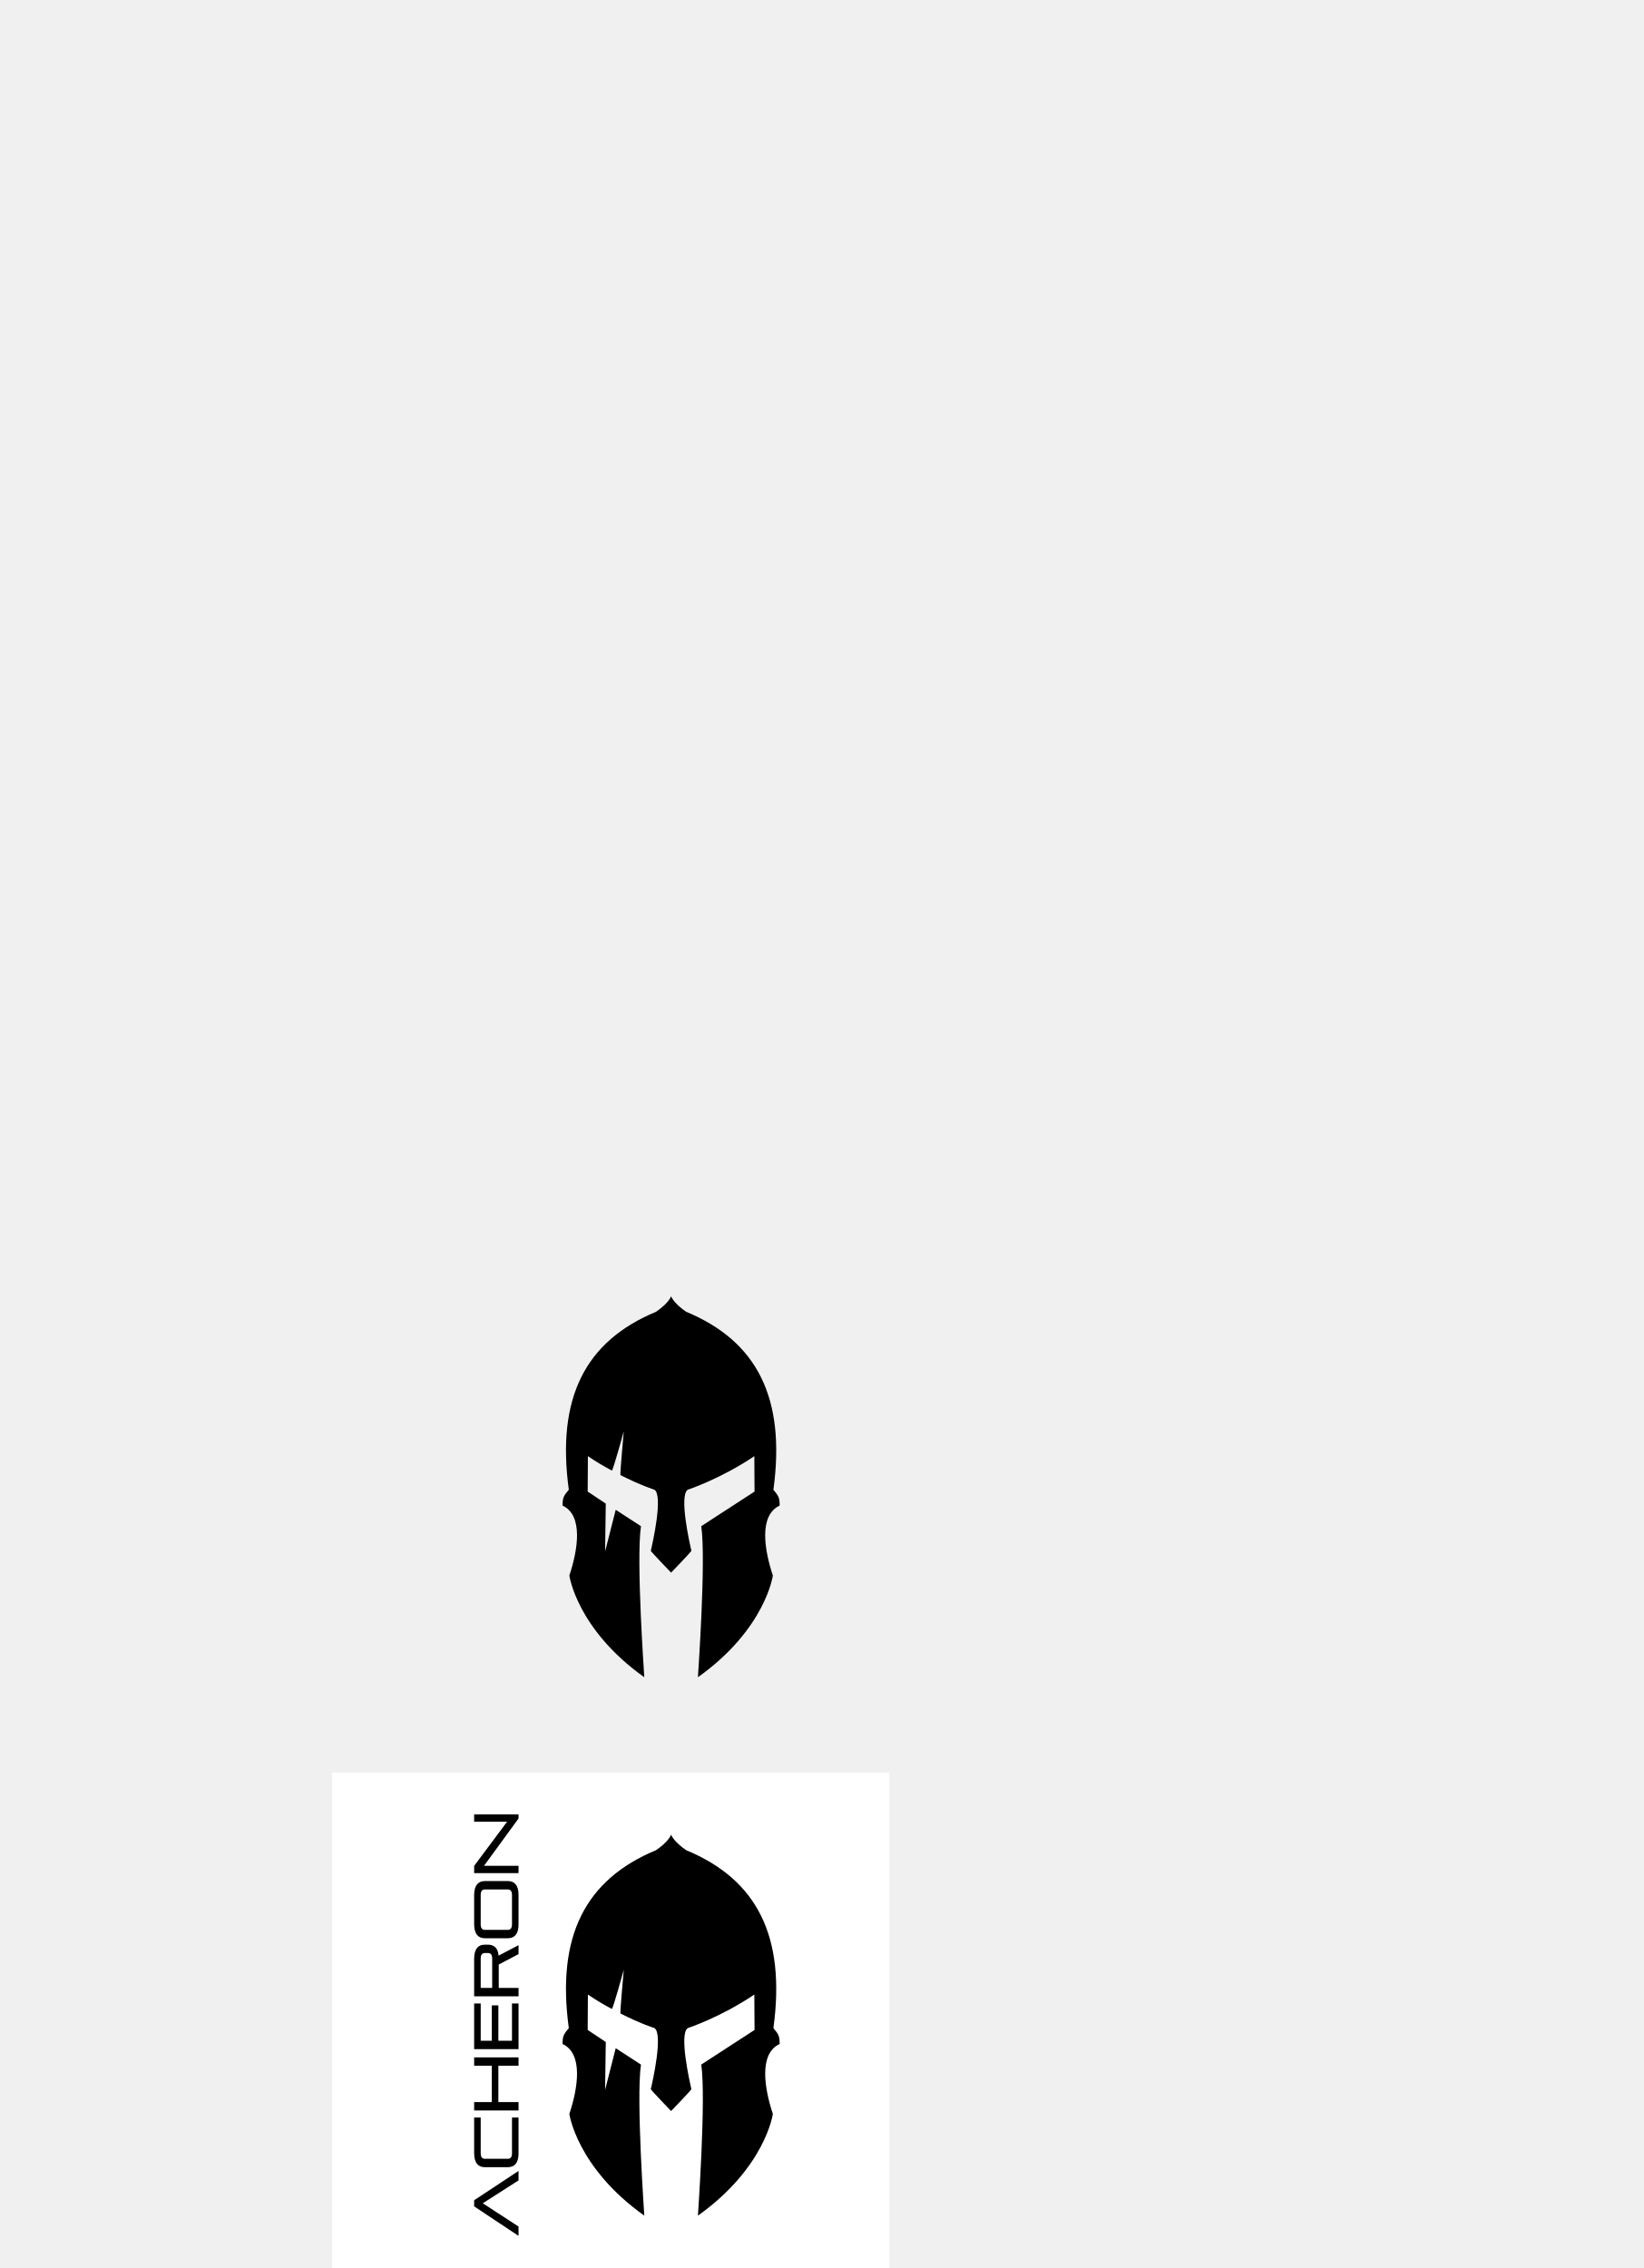
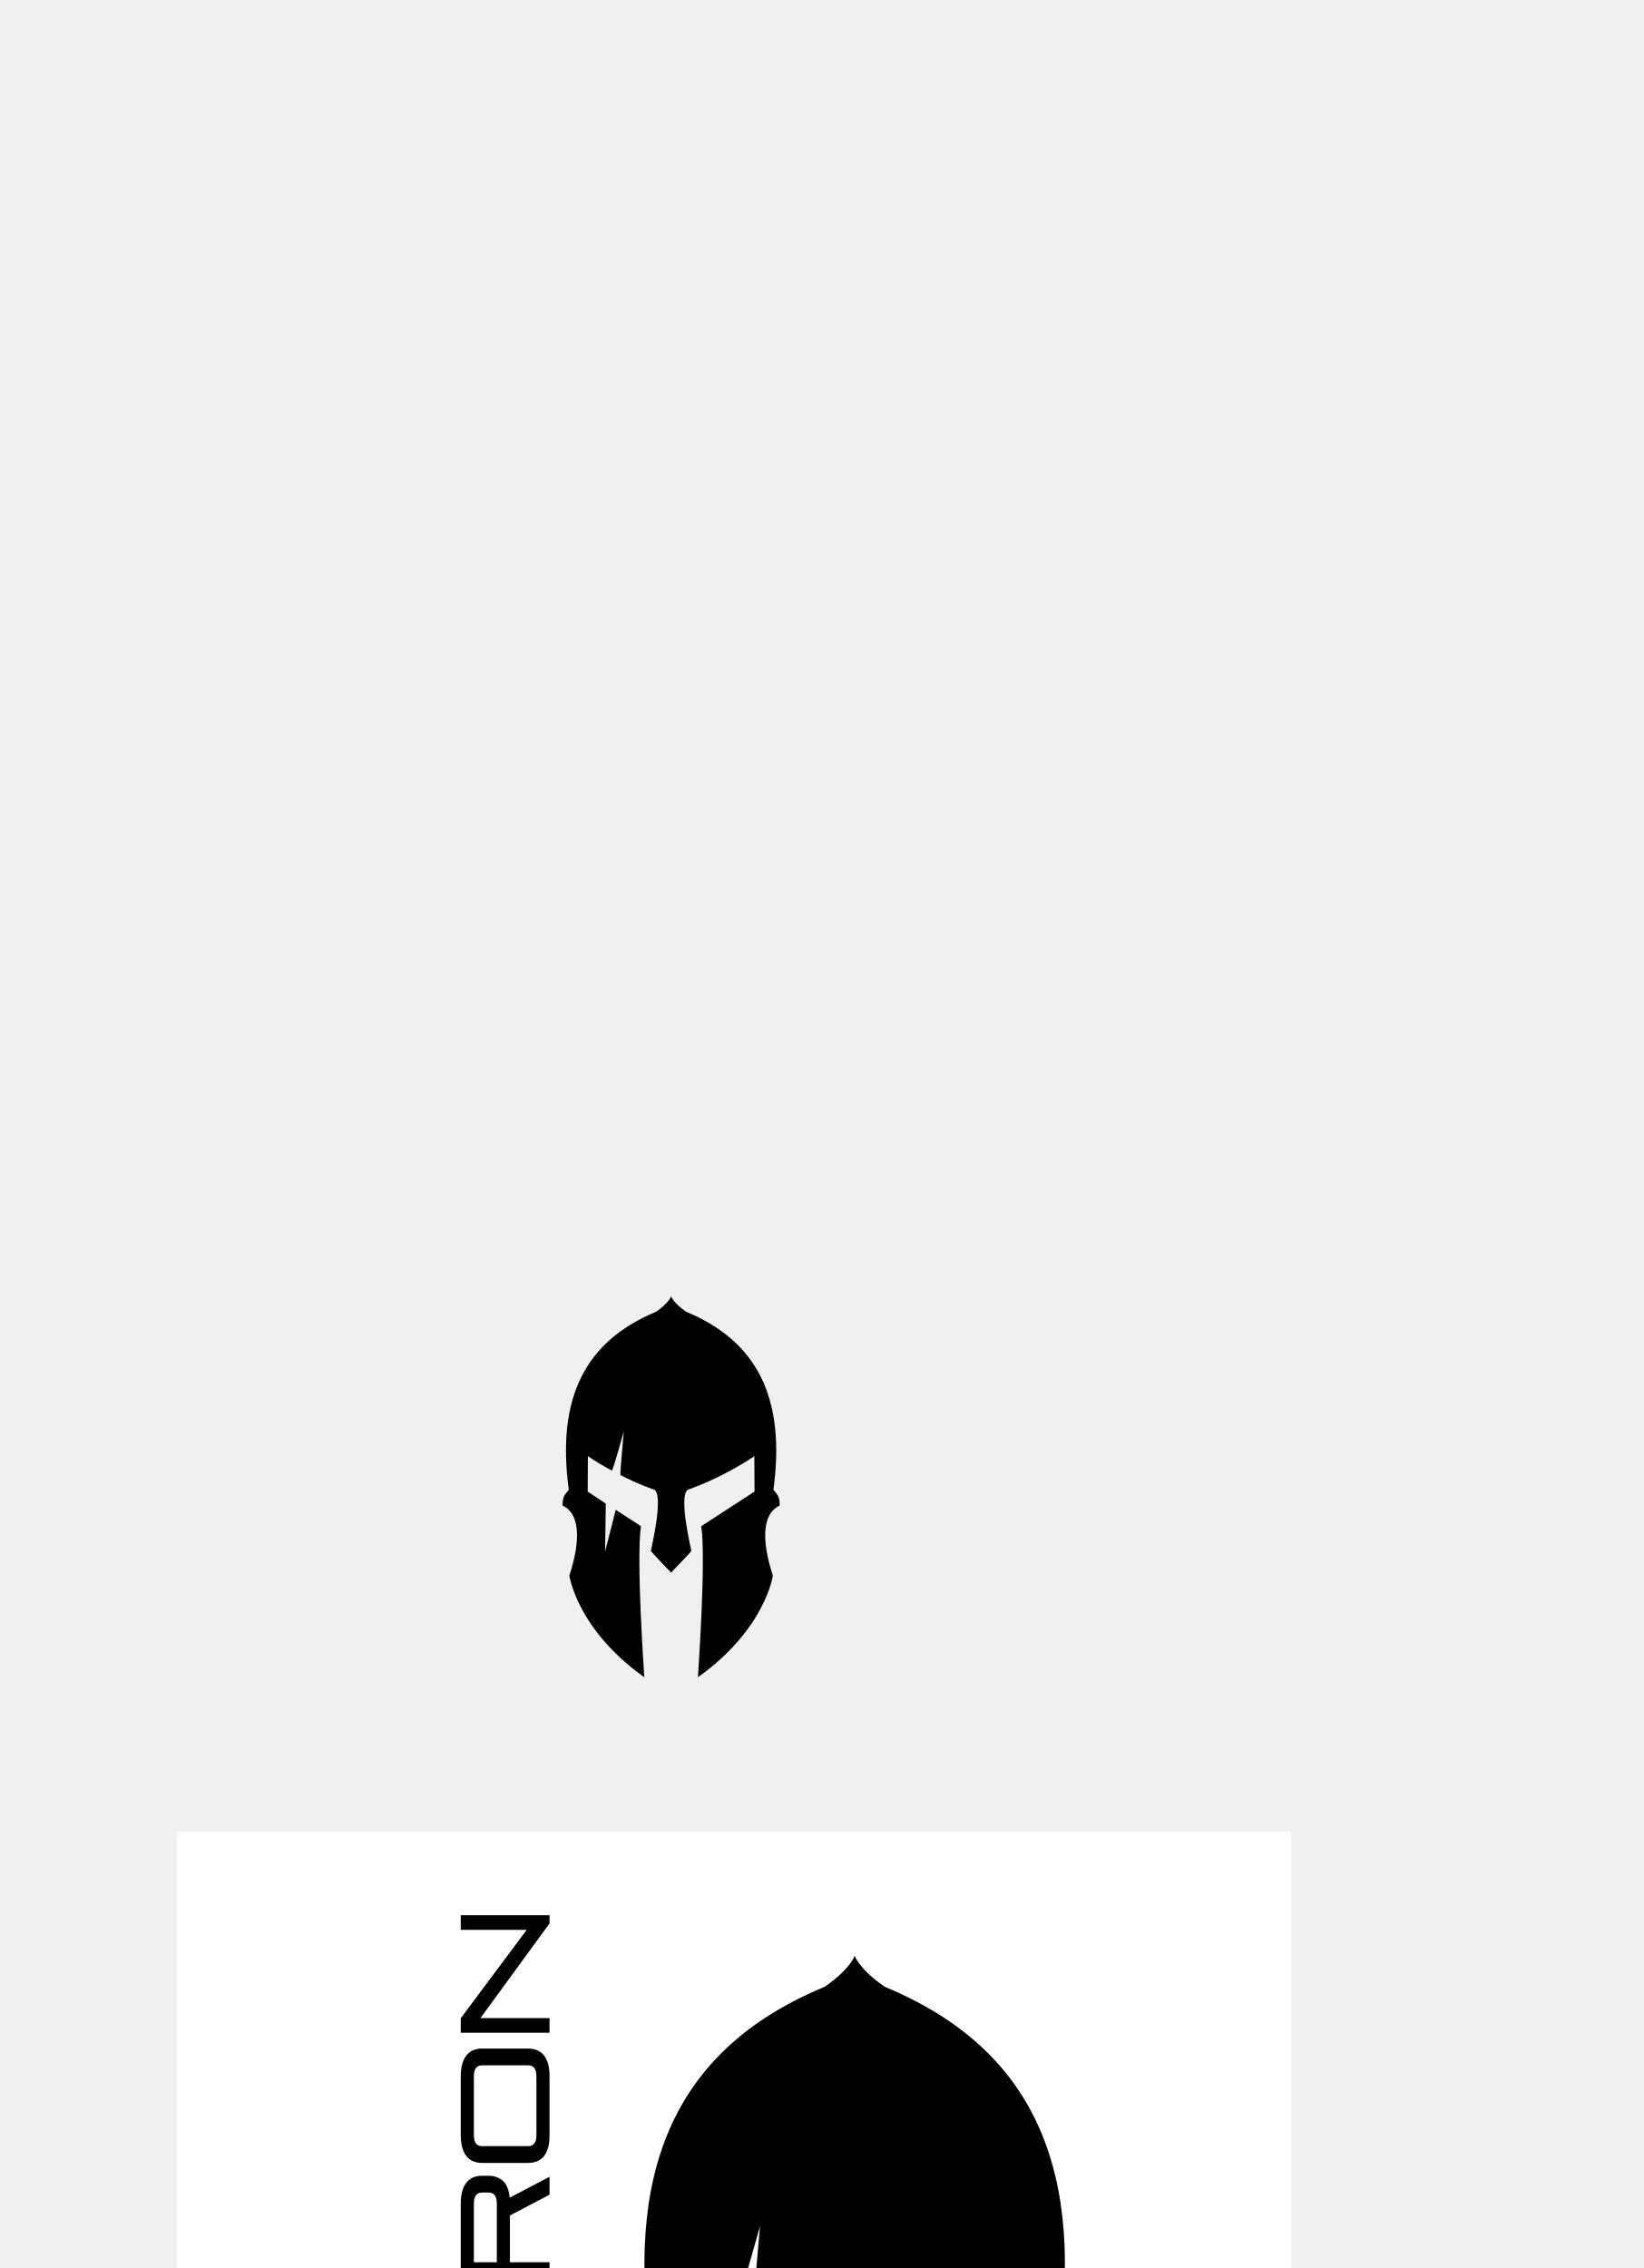
<svg xmlns="http://www.w3.org/2000/svg" width="41.003mm" height="56.576mm" viewBox="0 0 41.003 56.576" version="1.1" id="svg8">
  <defs id="defs2" />
  <g id="layer1" transform="translate(122.0685,-90.33336)">
-     <rect style="fill:#ffffff;fill-opacity:1;stroke:none;stroke-width:0.254;stroke-linecap:round;stroke-linejoin:round;stroke-miterlimit:4;stroke-dasharray:none;stroke-dashoffset:0;stroke-opacity:1;paint-order:normal" id="rect940" width="13.898" height="12.695" x="-113.783" y="134.549" />
+     <rect style="fill:#ffffff;fill-opacity:1;stroke:none;stroke-width:0.508;stroke-linecap:round;stroke-linejoin:round;stroke-miterlimit:4;stroke-dasharray:none;stroke-dashoffset:0;stroke-opacity:1;paint-order:normal" id="rect940" width="27.796" height="25.391" x="-117.659" y="136.018" />
    <flowRoot xml:space="preserve" id="flowRoot815" style="font-style:normal;font-variant:normal;font-weight:normal;font-stretch:normal;font-size:40px;line-height:1.25;font-family:optima;-inkscape-font-specification:optima;letter-spacing:0px;word-spacing:0px;fill:#000000;fill-opacity:1;stroke:none" transform="scale(0.2645833)">
      <flowRegion id="flowRegion817" style="font-style:normal;font-variant:normal;font-weight:normal;font-stretch:normal;font-family:optima;-inkscape-font-specification:optima">
        <rect id="rect819" width="697.143" height="371.429" x="-634.286" y="339.663" style="font-style:normal;font-variant:normal;font-weight:normal;font-stretch:normal;font-family:optima;-inkscape-font-specification:optima" />
      </flowRegion>
      <flowPara id="flowPara821" style="font-style:normal;font-variant:normal;font-weight:normal;font-stretch:normal;font-family:optima;-inkscape-font-specification:optima" />
    </flowRoot>
    <text xml:space="preserve" style="font-style:normal;font-variant:normal;font-weight:normal;font-stretch:normal;font-size:10.583px;line-height:1.25;font-family:optima;-inkscape-font-specification:optima;letter-spacing:0px;word-spacing:0px;fill:#000000;fill-opacity:1;stroke:none;stroke-width:0.265" x="-118.496" y="103.287" id="text825">
      <tspan x="-118.496" y="112.466" style="font-style:normal;font-variant:normal;font-weight:normal;font-stretch:normal;font-family:optima;-inkscape-font-specification:optima;stroke-width:0.265" id="tspan841" />
    </text>
    <flowRoot xml:space="preserve" id="flowRoot843" style="font-style:normal;font-weight:normal;font-size:40px;line-height:1.25;font-family:sans-serif;letter-spacing:0px;word-spacing:0px;fill:#000000;fill-opacity:1;stroke:none">
      <flowRegion id="flowRegion845">
        <rect id="rect847" width="296.429" height="292.143" x="-550.714" y="472.52" />
      </flowRegion>
      <flowPara id="flowPara849" />
    </flowRoot>
    <g transform="matrix(0.2645833,0,0,0.2645833,-727.6197,-953.207)" id="g984">
      <path id="path982" d="m 1901.41,4088.548 c -0.874,-3.704 -6.35,-27.877 -1.876,-30.974 0,0 16.617,-5.436 33.793,-17.032 l 0.106,17.965 -27.029,17.557 c 2.543,17.279 -1.743,76.676 -1.686,76.635 34.204,-24.343 38.024,-51.553 38.007,-51.606 -4.303,-12.928 -7.207,-30.505 3.442,-35.466 0.032,-4.139 -0.641,-5.01 -3.162,-8.052 6.342,-46.597 -8.303,-75.371 -44.3,-90.3 -6.577,-4.541 -7.593,-7.859 -7.593,-7.859 0,0 -1.016,3.317 -7.593,7.859 -35.997,14.929 -50.641,43.703 -44.3,90.3 -2.52,3.043 -3.193,3.913 -3.162,8.052 10.649,4.961 7.745,22.538 3.442,35.466 -0.017,0.052 3.803,27.263 38.007,51.606 0.057,0.041 -4.229,-59.355 -1.686,-76.635 l -27.029,-17.557 0.106,-17.965 c 17.177,11.596 33.793,17.032 33.793,17.032 4.474,3.097 -1.003,27.27 -1.876,30.974 -0.076,0.322 10.297,11.08 10.297,11.08 0,0 10.372,-10.758 10.296,-11.08 z" style="fill:#000000;fill-opacity:1;stroke:none;stroke-width:0.504;stroke-linecap:butt;stroke-linejoin:miter;stroke-miterlimit:4;stroke-dasharray:none;stroke-opacity:1" />
    </g>
    <g id="g911" transform="matrix(0.1858409,0,0,0.1858409,-87.55651,105.3758)">
      <path id="path831" d="m 2398.91,4083.497 c -0.874,-3.704 -6.35,-27.877 -1.876,-30.974 0,0 16.617,-5.436 33.793,-17.032 l 0.106,17.965 -27.029,17.557 c 2.543,17.279 -1.743,76.676 -1.686,76.635 34.204,-24.343 38.024,-51.553 38.007,-51.606 -4.303,-12.928 -7.207,-30.505 3.442,-35.466 0.032,-4.139 -0.641,-5.01 -3.162,-8.052 6.342,-46.597 -8.303,-75.371 -44.3,-90.3 -6.577,-4.541 -7.593,-7.859 -7.593,-7.859 0,0 -1.016,3.317 -7.593,7.859 -35.997,14.929 -50.641,43.703 -44.3,90.3 -2.52,3.043 -3.193,3.913 -3.162,8.052 10.649,4.961 7.745,22.538 3.442,35.466 -0.017,0.052 3.803,27.263 38.007,51.606 0.057,0.041 -4.229,-59.355 -1.686,-76.635 l -12.806,-8.3 -5.392,21.125 0.347,-24.27 -9.178,-6.112 0.106,-17.965 c 4.593,3.1 7.945,5.066 12.151,7.3 0.506,0.269 6.06,-19.878 6.06,-19.878 0,0 -2.023,22.023 -1.69,22.192 10.285,5.232 17.272,7.419 17.272,7.419 4.474,3.097 -1.003,27.27 -1.876,30.974 -0.076,0.322 10.297,11.08 10.297,11.08 0,0 10.372,-10.758 10.296,-11.08 z" style="fill:#000000;fill-opacity:1;stroke:none;stroke-width:0.504;stroke-linecap:butt;stroke-linejoin:miter;stroke-miterlimit:4;stroke-dasharray:none;stroke-opacity:1" transform="matrix(0.2645833,0,0,0.2645833,-727.6197,-953.207)" />
      <flowRoot transform="matrix(0,-0.2115954,0.2115954,0,-215.4814,-46.54878)" style="font-style:normal;font-variant:normal;font-weight:normal;font-stretch:normal;font-size:40px;line-height:1.25;font-family:'Noto Sans Old Italic';-inkscape-font-specification:'Noto Sans Old Italic, ';letter-spacing:0px;word-spacing:0px;fill:#000000;fill-opacity:1;stroke:none" id="flowRoot839" xml:space="preserve">
        <flowRegion style="font-style:normal;font-variant:normal;font-weight:normal;font-stretch:normal;font-family:'Noto Sans Old Italic';-inkscape-font-specification:'Noto Sans Old Italic, '" id="flowRegion835">
          <rect style="font-style:normal;font-variant:normal;font-weight:normal;font-stretch:normal;font-family:'Noto Sans Old Italic';-inkscape-font-specification:'Noto Sans Old Italic, '" y="433.234" x="-914.286" height="180.714" width="852.857" id="rect833" />
        </flowRegion>
        <flowPara id="flowPara837" style="font-style:normal;font-variant:normal;font-weight:normal;font-stretch:normal;font-family:Pirulen;-inkscape-font-specification:Pirulen">acheron</flowPara>
      </flowRoot>
    </g>
-     <g transform="matrix(0.1858409,0,0,0.1858409,-87.55651,118.8061)" id="g923">
+     <g transform="matrix(0.3716819,0,0,0.3716819,-65.20527,104.5336)" id="g923">
      <path transform="matrix(0.2645833,0,0,0.2645833,-727.6197,-953.207)" style="fill:#000000;fill-opacity:1;stroke:none;stroke-width:0.504;stroke-linecap:butt;stroke-linejoin:miter;stroke-miterlimit:4;stroke-dasharray:none;stroke-opacity:1" d="m 2398.91,4083.497 c -0.874,-3.704 -6.35,-27.877 -1.876,-30.974 0,0 16.617,-5.436 33.793,-17.032 l 0.106,17.965 -27.029,17.557 c 2.543,17.279 -1.743,76.676 -1.686,76.635 34.204,-24.343 38.024,-51.553 38.007,-51.606 -4.303,-12.928 -7.207,-30.505 3.442,-35.466 0.032,-4.139 -0.641,-5.01 -3.162,-8.052 6.342,-46.597 -8.303,-75.371 -44.3,-90.3 -6.577,-4.541 -7.593,-7.859 -7.593,-7.859 0,0 -1.016,3.317 -7.593,7.859 -35.997,14.929 -50.641,43.703 -44.3,90.3 -2.52,3.043 -3.193,3.913 -3.162,8.052 10.649,4.961 7.745,22.538 3.442,35.466 -0.017,0.052 3.803,27.263 38.007,51.606 0.057,0.041 -4.229,-59.355 -1.686,-76.635 l -12.806,-8.3 -5.392,21.125 0.347,-24.27 -9.178,-6.112 0.106,-17.965 c 4.593,3.1 7.945,5.066 12.151,7.3 0.506,0.269 6.06,-19.878 6.06,-19.878 0,0 -2.023,22.023 -1.69,22.192 10.285,5.232 17.272,7.419 17.272,7.419 4.474,3.097 -1.003,27.27 -1.876,30.974 -0.076,0.322 10.297,11.08 10.297,11.08 0,0 10.372,-10.758 10.296,-11.08 z" id="path913" />
      <g aria-label="acheron" transform="matrix(0,-0.2115954,0.2115954,0,-215.4814,-46.54878)" style="font-style:normal;font-variant:normal;font-weight:normal;font-stretch:normal;font-size:40px;line-height:1.25;font-family:'Noto Sans Old Italic';-inkscape-font-specification:'Noto Sans Old Italic, ';letter-spacing:0px;word-spacing:0px;fill:#000000;fill-opacity:1;stroke:none" id="flowRoot921">
        <path d="m -914.285,469.629 z m 35.2,0 -14.52,-22.68 -14.76,22.68 h -5.92 l 18.72,-28.16 h 3.88 l 18.6,28.16 z" style="font-style:normal;font-variant:normal;font-weight:normal;font-stretch:normal;font-family:Pirulen;-inkscape-font-specification:Pirulen" id="path925" />
        <path d="m -870.713,469.629 z m 8.84,0 q -2.4,0 -4.08,-0.48 -1.68,-0.52 -2.76,-1.4 -1.04,-0.92 -1.52,-2.16 -0.48,-1.24 -0.48,-2.76 v -14.56 q 0,-1.52 0.48,-2.76 0.48,-1.24 1.52,-2.12 1.08,-0.92 2.76,-1.4 1.68,-0.52 4.08,-0.52 h 22.68 v 4.16 h -22.68 q -3.52,0 -3.52,2.6 v 14.64 q 0,2.6 3.52,2.6 h 22.68 v 4.16 z" style="font-style:normal;font-variant:normal;font-weight:normal;font-stretch:normal;font-family:Pirulen;-inkscape-font-specification:Pirulen" id="path927" />
        <path d="m -834.732,469.629 z m 28.36,0 v -12.8 h -23.04 v 12.8 h -5.32 v -28.16 h 5.32 v 11.2 h 23.04 v -11.2 h 5.32 v 28.16 z" style="font-style:normal;font-variant:normal;font-weight:normal;font-stretch:normal;font-family:Pirulen;-inkscape-font-specification:Pirulen" id="path929" />
        <path d="m -795.826,469.629 z m 0,0 v -28.16 h 28.96 v 4.16 h -23.64 v 7.04 h 22.44 v 4.16 h -22.44 v 8.64 h 23.64 v 4.16 z" style="font-style:normal;font-variant:normal;font-weight:normal;font-stretch:normal;font-family:Pirulen;-inkscape-font-specification:Pirulen" id="path931" />
        <path d="m -762.31,469.629 z m 26.76,0 -6.6,-12.56 h -14.84 v 12.56 h -5.32 v -28.16 h 23.92 q 2.4,0 4.08,0.52 1.68,0.48 2.72,1.4 1.08,0.88 1.56,2.12 0.48,1.24 0.48,2.76 v 2 q 0,2.72 -1.6,4.56 -1.6,1.8 -5.36,2.16 l 6.64,12.64 z m 0.68,-21.4 q 0,-2.6 -3.52,-2.6 h -18.6 v 7.28 h 18.6 q 3.52,0 3.52,-2.6 z" style="font-style:normal;font-variant:normal;font-weight:normal;font-stretch:normal;font-family:Pirulen;-inkscape-font-specification:Pirulen" id="path933" />
        <path d="m -725.479,469.629 z m 8.84,0 q -2.4,0 -4.08,-0.48 -1.68,-0.52 -2.76,-1.4 -1.04,-0.92 -1.52,-2.16 -0.48,-1.24 -0.48,-2.76 v -14.56 q 0,-1.52 0.48,-2.76 0.48,-1.24 1.52,-2.12 1.08,-0.92 2.76,-1.4 1.68,-0.52 4.08,-0.52 h 18.6 q 2.4,0 4.08,0.52 1.68,0.48 2.72,1.4 1.08,0.88 1.56,2.12 0.48,1.24 0.48,2.76 v 14.56 q 0,1.52 -0.48,2.76 -0.48,1.24 -1.56,2.16 -1.04,0.88 -2.72,1.4 -1.68,0.48 -4.08,0.48 z m 22.12,-21.4 q 0,-2.6 -3.52,-2.6 h -18.6 q -3.52,0 -3.52,2.6 v 14.64 q 0,2.6 3.52,2.6 h 18.6 q 3.52,0 3.52,-2.6 z" style="font-style:normal;font-variant:normal;font-weight:normal;font-stretch:normal;font-family:Pirulen;-inkscape-font-specification:Pirulen" id="path935" />
        <path d="m -684.185,469.629 z m 34.68,0 -30.04,-21.92 v 21.92 h -4.64 v -28.16 h 4.6 l 28.04,20.92 v -20.92 h 4.64 v 28.16 z" style="font-style:normal;font-variant:normal;font-weight:normal;font-stretch:normal;font-family:Pirulen;-inkscape-font-specification:Pirulen" id="path937" />
      </g>
    </g>
  </g>
</svg>
